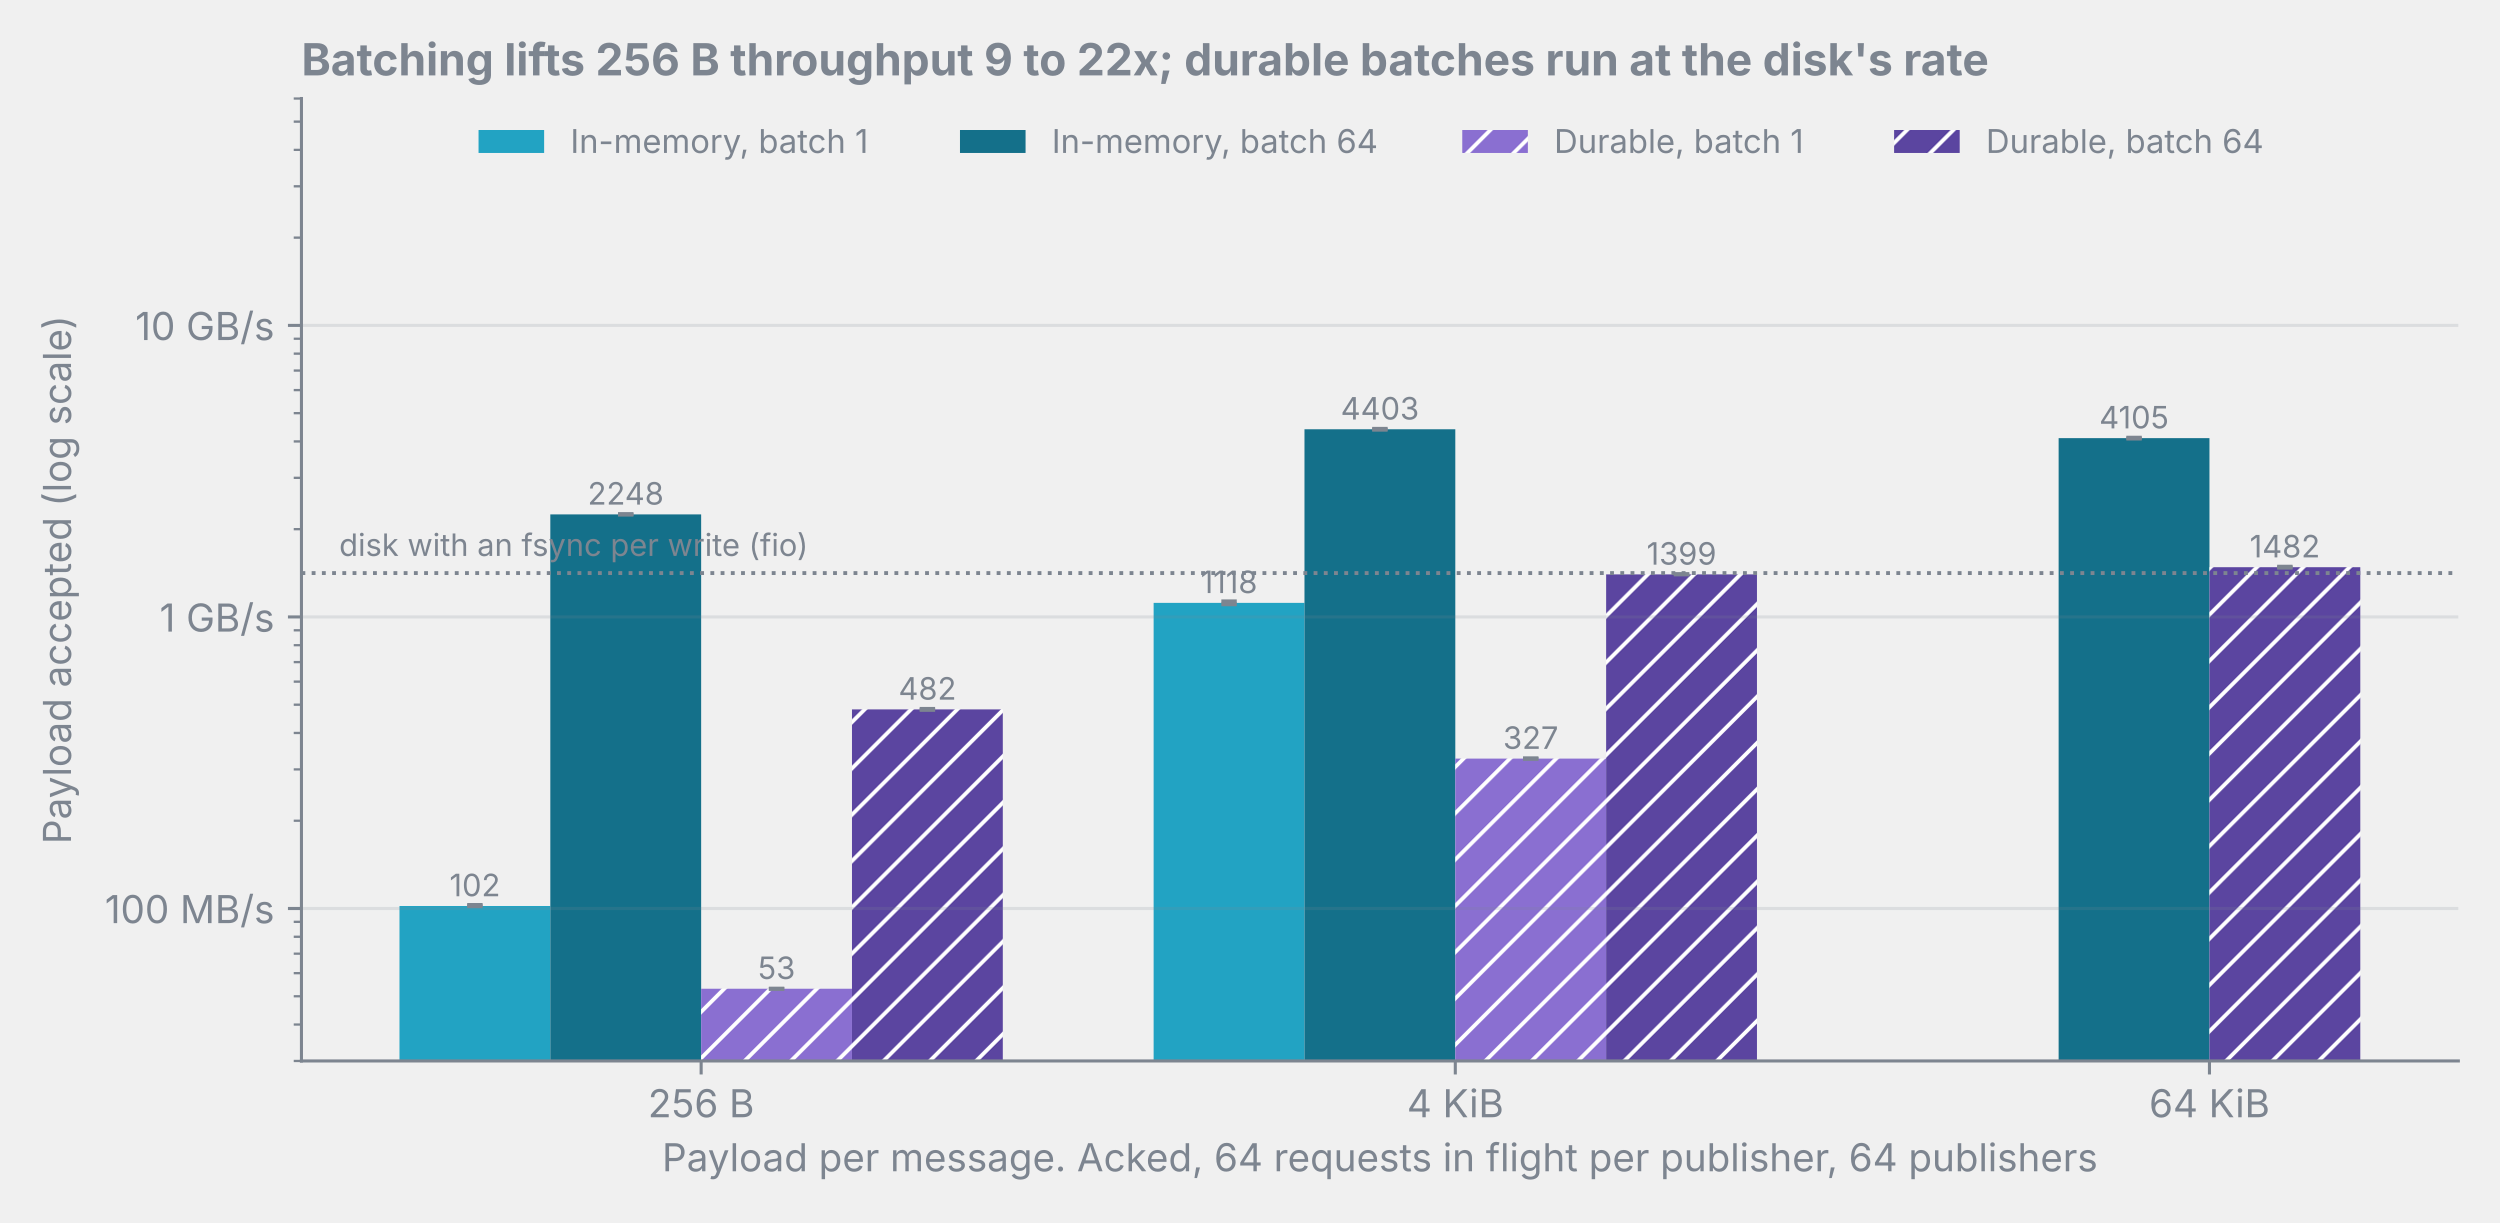
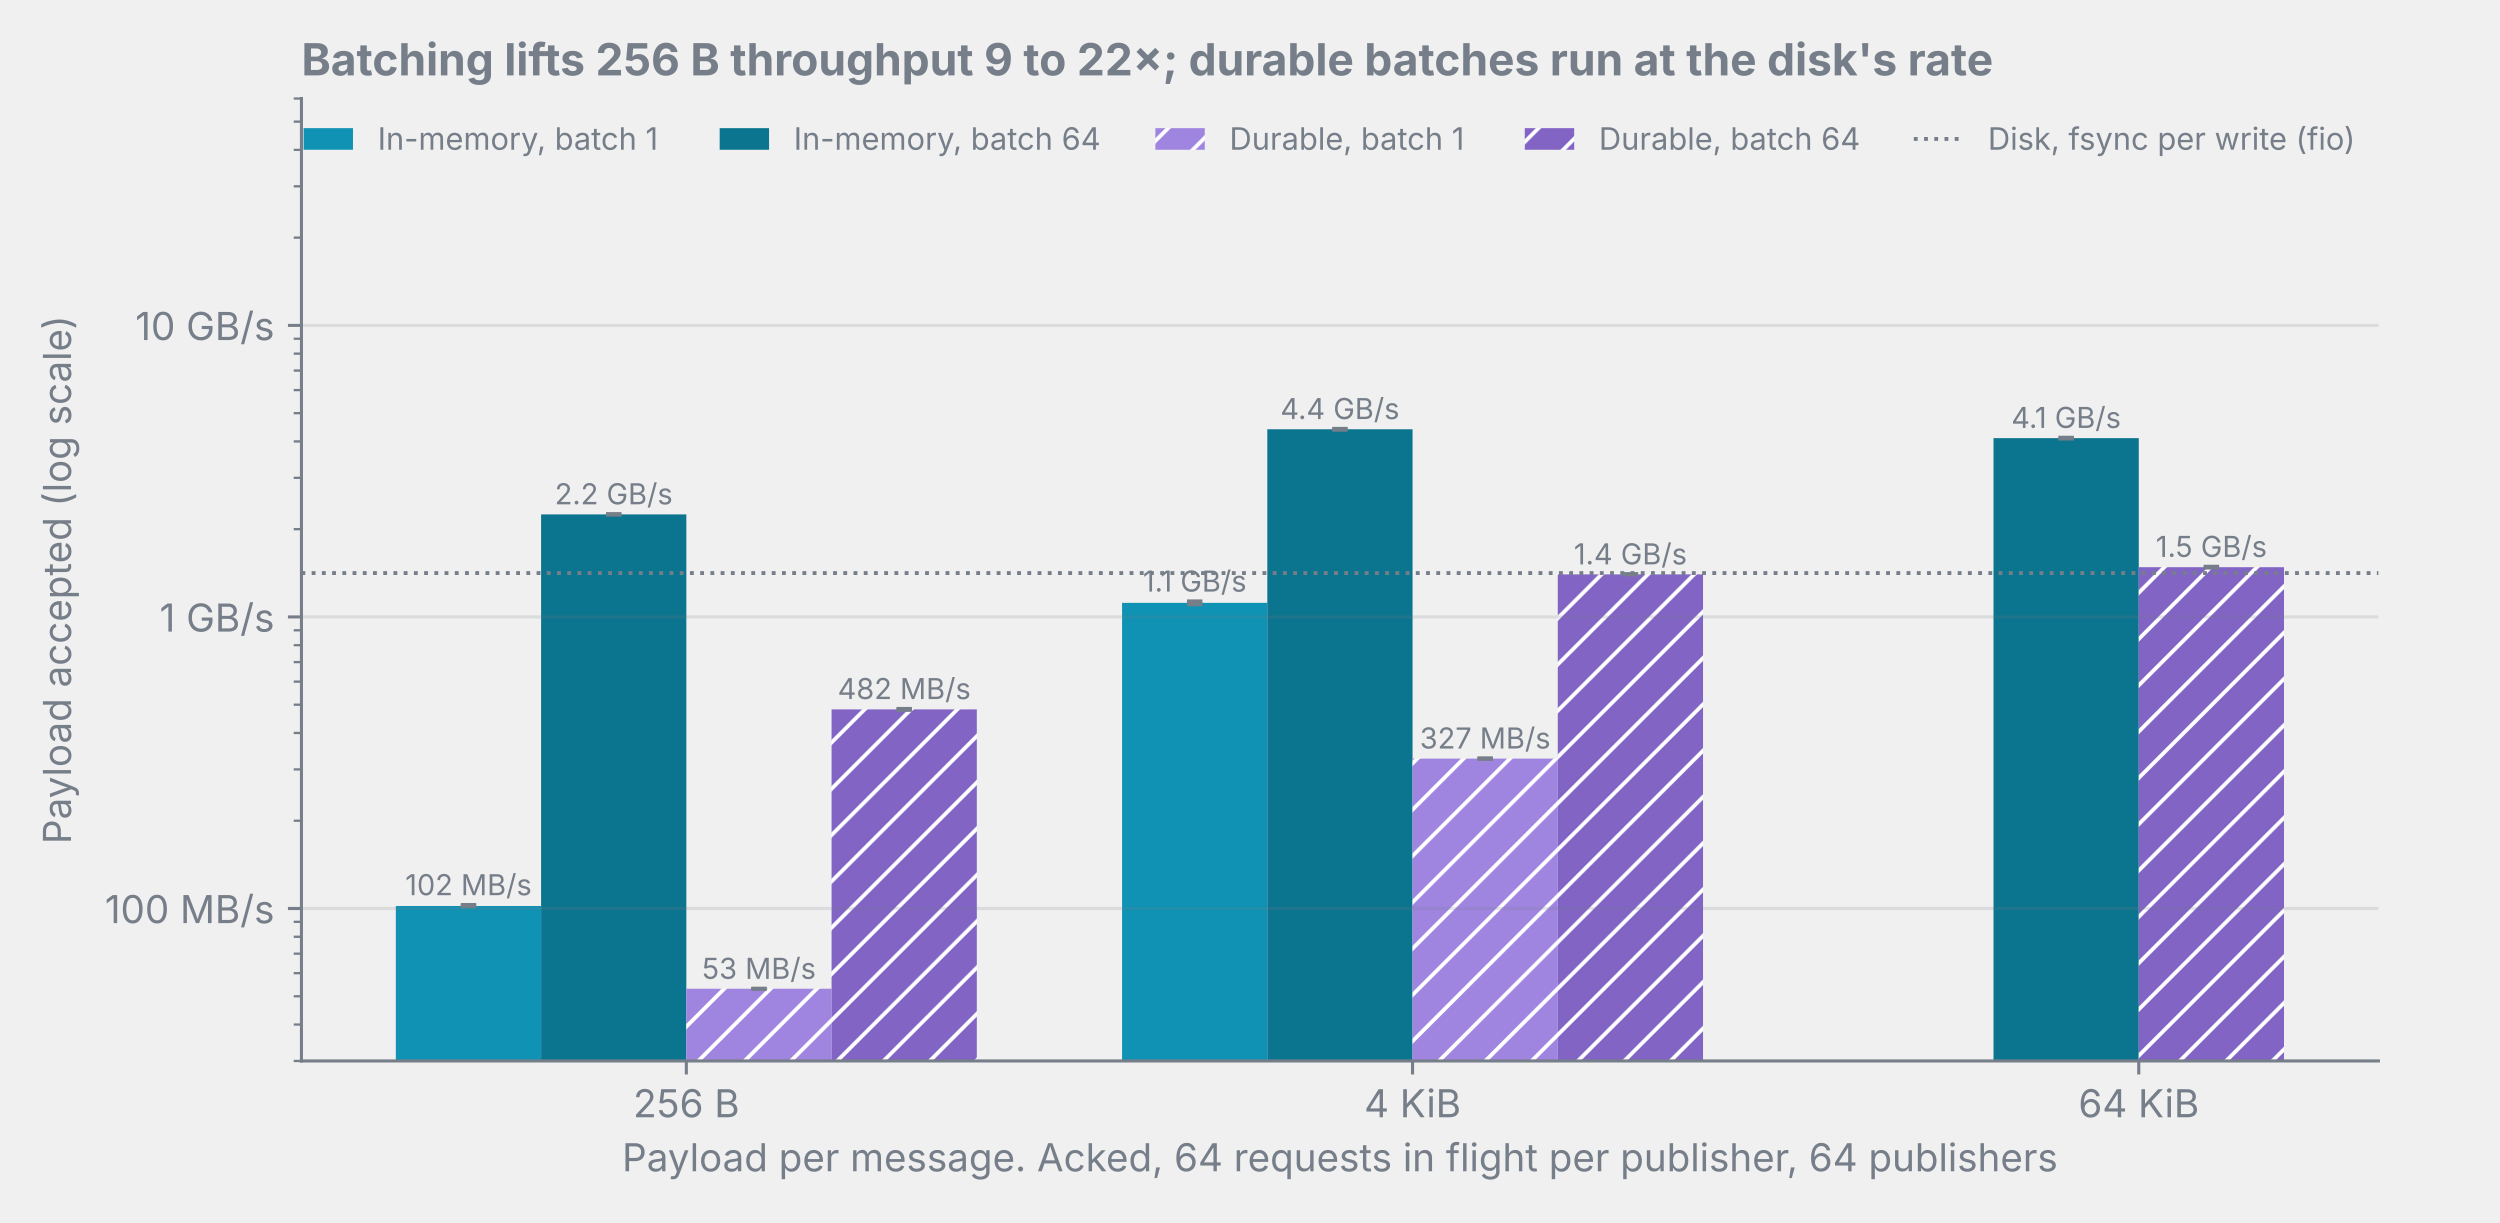
<svg xmlns="http://www.w3.org/2000/svg" xmlns:xlink="http://www.w3.org/1999/xlink" width="648pt" height="316.8pt" viewBox="0 0 648 316.8" version="1.1">
  <defs>
    <style type="text/css">*{stroke-linejoin: round; stroke-linecap: butt}</style>
  </defs>
  <g id="figure_1">
    <g id="patch_1">
      <path d="M 0 316.8  L 648 316.8  L 648 0  L 0 0  L 0 316.8  z " style="fill: none" />
    </g>
    <g id="axes_1">
      <g id="patch_2">
-         <path d="M 78.134 274.998  L 637.2 274.998  L 637.2 25.538  L 78.134 25.538  L 78.134 274.998  z " style="fill: none" />
+         <path d="M 78.134 274.998  L 616.484 274.998  L 616.484 25.538  L 78.134 25.538  L 78.134 274.998  z " style="fill: none" />
      </g>
      <g id="patch_3">
-         <path d="M 103.546 75957.049  L 142.641 75957.049  L 142.641 234.831  L 103.546 234.831  z " clip-path="url(#p5fd40802a3)" style="fill: #22a3c3" />
+         <path d="M 102.604 75957.049  L 140.251 75957.049  L 140.251 234.831  L 102.604 234.831  z " clip-path="url(#p5ac9ea6fcb)" style="fill: #0f92b3" />
      </g>
      <g id="patch_4">
-         <path d="M 299.023 75957.049  L 338.119 75957.049  L 338.119 156.258  L 299.023 156.258  z " clip-path="url(#p5fd40802a3)" style="fill: #22a3c3" />
+         <path d="M 290.839 75957.049  L 328.486 75957.049  L 328.486 156.258  L 290.839 156.258  z " clip-path="url(#p5ac9ea6fcb)" style="fill: #0f92b3" />
      </g>
      <g id="patch_5">
-         <path d="M 142.641 75957.049  L 181.737 75957.049  L 181.737 133.324  L 142.641 133.324  z " clip-path="url(#p5fd40802a3)" style="fill: #14708a" />
+         <path d="M 140.251 75957.049  L 177.898 75957.049  L 177.898 133.324  L 140.251 133.324  z " clip-path="url(#p5ac9ea6fcb)" style="fill: #0b748e" />
      </g>
      <g id="patch_6">
-         <path d="M 338.119 75957.049  L 377.215 75957.049  L 377.215 111.268  L 338.119 111.268  z " clip-path="url(#p5fd40802a3)" style="fill: #14708a" />
+         <path d="M 328.486 75957.049  L 366.132 75957.049  L 366.132 111.268  L 328.486 111.268  z " clip-path="url(#p5ac9ea6fcb)" style="fill: #0b748e" />
      </g>
      <g id="patch_7">
-         <path d="M 533.597 75957.049  L 572.692 75957.049  L 572.692 113.564  L 533.597 113.564  z " clip-path="url(#p5fd40802a3)" style="fill: #14708a" />
+         <path d="M 516.72 75957.049  L 554.367 75957.049  L 554.367 113.564  L 516.72 113.564  z " clip-path="url(#p5ac9ea6fcb)" style="fill: #0b748e" />
      </g>
      <g id="patch_8">
-         <path d="M 181.737 75957.049  L 220.832 75957.049  L 220.832 256.287  L 181.737 256.287  z " clip-path="url(#p5fd40802a3)" style="fill: url(#he63bfcf265)" />
+         <path d="M 177.898 75957.049  L 215.545 75957.049  L 215.545 256.287  L 177.898 256.287  z " clip-path="url(#p5ac9ea6fcb)" style="fill: url(#hea6b23a29c)" />
      </g>
      <g id="patch_9">
-         <path d="M 377.215 75957.049  L 416.31 75957.049  L 416.31 196.63  L 377.215 196.63  z " clip-path="url(#p5fd40802a3)" style="fill: url(#he63bfcf265)" />
+         <path d="M 366.132 75957.049  L 403.779 75957.049  L 403.779 196.63  L 366.132 196.63  z " clip-path="url(#p5ac9ea6fcb)" style="fill: url(#hea6b23a29c)" />
      </g>
      <g id="patch_10">
-         <path d="M 220.832 75957.049  L 259.928 75957.049  L 259.928 183.873  L 220.832 183.873  z " clip-path="url(#p5fd40802a3)" style="fill: url(#hf5fa2d156b)" />
+         <path d="M 215.545 75957.049  L 253.192 75957.049  L 253.192 183.873  L 215.545 183.873  z " clip-path="url(#p5ac9ea6fcb)" style="fill: url(#hb1a8285c90)" />
      </g>
      <g id="patch_11">
-         <path d="M 416.31 75957.049  L 455.406 75957.049  L 455.406 148.884  L 416.31 148.884  z " clip-path="url(#p5fd40802a3)" style="fill: url(#hf5fa2d156b)" />
+         <path d="M 403.779 75957.049  L 441.426 75957.049  L 441.426 148.884  L 403.779 148.884  z " clip-path="url(#p5ac9ea6fcb)" style="fill: url(#hb1a8285c90)" />
      </g>
      <g id="patch_12">
-         <path d="M 572.692 75957.049  L 611.788 75957.049  L 611.788 147.011  L 572.692 147.011  z " clip-path="url(#p5fd40802a3)" style="fill: url(#hf5fa2d156b)" />
+         <path d="M 554.367 75957.049  L 592.014 75957.049  L 592.014 147.011  L 554.367 147.011  z " clip-path="url(#p5ac9ea6fcb)" style="fill: url(#hb1a8285c90)" />
      </g>
      <g id="matplotlib.axis_1">
        <g id="xtick_1">
          <g id="line2d_1">
            <defs>
-               <path id="m225b4cc38b" d="M 0 0  L 0 3.5  " style="stroke: #7d8590; stroke-width: 0.8" />
+               <path id="ma528a0044e" d="M 0 0  L 0 3.5  " style="stroke: #767e89; stroke-width: 0.8" />
            </defs>
            <g>
-               <use xlink:href="#m225b4cc38b" x="181.737" y="274.998" style="fill: #7d8590; stroke: #7d8590; stroke-width: 0.8" />
+               <use xlink:href="#ma528a0044e" x="177.898" y="274.998" style="fill: #767e89; stroke: #767e89; stroke-width: 0.8" />
            </g>
          </g>
          <g id="text_1">
-             <text style="font-size: 10px; font-family: 'Inter', 'DejaVu Sans', sans-serif; text-anchor: middle; fill: #7d8590" x="181.737" y="289.596" transform="rotate(-0 181.7368 289.5961)">256 B</text>
+             <text style="font-size: 10px; font-family: 'Inter', 'DejaVu Sans', sans-serif; text-anchor: middle; fill: #767e89" x="177.898" y="289.596" transform="rotate(-0 177.8979 289.5961)">256 B</text>
          </g>
        </g>
        <g id="xtick_2">
          <g id="line2d_2">
            <g>
-               <use xlink:href="#m225b4cc38b" x="377.215" y="274.998" style="fill: #7d8590; stroke: #7d8590; stroke-width: 0.8" />
+               <use xlink:href="#ma528a0044e" x="366.132" y="274.998" style="fill: #767e89; stroke: #767e89; stroke-width: 0.8" />
            </g>
          </g>
          <g id="text_2">
-             <text style="font-size: 10px; font-family: 'Inter', 'DejaVu Sans', sans-serif; text-anchor: middle; fill: #7d8590" x="377.215" y="289.597" transform="rotate(-0 377.2146 289.5969)">4 KiB</text>
+             <text style="font-size: 10px; font-family: 'Inter', 'DejaVu Sans', sans-serif; text-anchor: middle; fill: #767e89" x="366.132" y="289.597" transform="rotate(-0 366.1324 289.5969)">4 KiB</text>
          </g>
        </g>
        <g id="xtick_3">
          <g id="line2d_3">
            <g>
-               <use xlink:href="#m225b4cc38b" x="572.692" y="274.998" style="fill: #7d8590; stroke: #7d8590; stroke-width: 0.8" />
+               <use xlink:href="#ma528a0044e" x="554.367" y="274.998" style="fill: #767e89; stroke: #767e89; stroke-width: 0.8" />
            </g>
          </g>
          <g id="text_3">
-             <text style="font-size: 10px; font-family: 'Inter', 'DejaVu Sans', sans-serif; text-anchor: middle; fill: #7d8590" x="572.692" y="289.597" transform="rotate(-0 572.6923 289.5969)">64 KiB</text>
+             <text style="font-size: 10px; font-family: 'Inter', 'DejaVu Sans', sans-serif; text-anchor: middle; fill: #767e89" x="554.367" y="289.597" transform="rotate(-0 554.367 289.5969)">64 KiB</text>
          </g>
        </g>
        <g id="text_4">
-           <text style="font-size: 10px; font-family: 'Inter', 'DejaVu Sans', sans-serif; text-anchor: middle; fill: #7d8590" x="357.667" y="303.598" transform="rotate(-0 357.6668 303.5977)">Payload per message. Acked, 64 requests in flight per publisher, 64 publishers</text>
+           <text style="font-size: 10px; font-family: 'Inter', 'DejaVu Sans', sans-serif; text-anchor: middle; fill: #767e89" x="347.309" y="303.598" transform="rotate(-0 347.309 303.5977)">Payload per message. Acked, 64 requests in flight per publisher, 64 publishers</text>
        </g>
      </g>
      <g id="matplotlib.axis_2">
        <g id="ytick_1">
          <g id="line2d_4">
-             <path d="M 78.134 235.484  L 637.2 235.484  " clip-path="url(#p5fd40802a3)" style="fill: none; stroke: #7d8590; stroke-opacity: 0.18; stroke-width: 0.8; stroke-linecap: square" />
+             <path d="M 78.134 235.484  L 616.484 235.484  " clip-path="url(#p5ac9ea6fcb)" style="fill: none; stroke: #767e89; stroke-opacity: 0.18; stroke-width: 0.8; stroke-linecap: square" />
          </g>
          <g id="line2d_5">
            <defs>
-               <path id="mabb0685daa" d="M 0 0  L -3.5 0  " style="stroke: #7d8590; stroke-width: 0.8" />
+               <path id="m4da3ffeee6" d="M 0 0  L -3.5 0  " style="stroke: #767e89; stroke-width: 0.8" />
            </defs>
            <g>
-               <use xlink:href="#mabb0685daa" x="78.134" y="235.484" style="fill: #7d8590; stroke: #7d8590; stroke-width: 0.8" />
+               <use xlink:href="#m4da3ffeee6" x="78.134" y="235.484" style="fill: #767e89; stroke: #767e89; stroke-width: 0.8" />
            </g>
          </g>
          <g id="text_5">
-             <text style="font-size: 10px; font-family: 'Inter', 'DejaVu Sans', sans-serif; text-anchor: end; fill: #7d8590" x="71.134" y="239.283" transform="rotate(-0 71.13359 239.2831)">100 MB/s</text>
+             <text style="font-size: 10px; font-family: 'Inter', 'DejaVu Sans', sans-serif; text-anchor: end; fill: #767e89" x="71.134" y="239.283" transform="rotate(-0 71.13359 239.2831)">100 MB/s</text>
          </g>
        </g>
        <g id="ytick_2">
          <g id="line2d_6">
-             <path d="M 78.134 159.914  L 637.2 159.914  " clip-path="url(#p5fd40802a3)" style="fill: none; stroke: #7d8590; stroke-opacity: 0.18; stroke-width: 0.8; stroke-linecap: square" />
+             <path d="M 78.134 159.914  L 616.484 159.914  " clip-path="url(#p5ac9ea6fcb)" style="fill: none; stroke: #767e89; stroke-opacity: 0.18; stroke-width: 0.8; stroke-linecap: square" />
          </g>
          <g id="line2d_7">
            <g>
-               <use xlink:href="#mabb0685daa" x="78.134" y="159.914" style="fill: #7d8590; stroke: #7d8590; stroke-width: 0.8" />
+               <use xlink:href="#m4da3ffeee6" x="78.134" y="159.914" style="fill: #767e89; stroke: #767e89; stroke-width: 0.8" />
            </g>
          </g>
          <g id="text_6">
-             <text style="font-size: 10px; font-family: 'Inter', 'DejaVu Sans', sans-serif; text-anchor: end; fill: #7d8590" x="71.134" y="163.713" transform="rotate(-0 71.13359 163.7127)">1 GB/s</text>
+             <text style="font-size: 10px; font-family: 'Inter', 'DejaVu Sans', sans-serif; text-anchor: end; fill: #767e89" x="71.134" y="163.713" transform="rotate(-0 71.13359 163.7127)">1 GB/s</text>
          </g>
        </g>
        <g id="ytick_3">
          <g id="line2d_8">
-             <path d="M 78.134 84.343  L 637.2 84.343  " clip-path="url(#p5fd40802a3)" style="fill: none; stroke: #7d8590; stroke-opacity: 0.18; stroke-width: 0.8; stroke-linecap: square" />
+             <path d="M 78.134 84.343  L 616.484 84.343  " clip-path="url(#p5ac9ea6fcb)" style="fill: none; stroke: #767e89; stroke-opacity: 0.18; stroke-width: 0.8; stroke-linecap: square" />
          </g>
          <g id="line2d_9">
            <g>
-               <use xlink:href="#mabb0685daa" x="78.134" y="84.343" style="fill: #7d8590; stroke: #7d8590; stroke-width: 0.8" />
+               <use xlink:href="#m4da3ffeee6" x="78.134" y="84.343" style="fill: #767e89; stroke: #767e89; stroke-width: 0.8" />
            </g>
          </g>
          <g id="text_7">
-             <text style="font-size: 10px; font-family: 'Inter', 'DejaVu Sans', sans-serif; text-anchor: end; fill: #7d8590" x="71.134" y="88.142" transform="rotate(-0 71.13359 88.14225)">10 GB/s</text>
+             <text style="font-size: 10px; font-family: 'Inter', 'DejaVu Sans', sans-serif; text-anchor: end; fill: #767e89" x="71.134" y="88.142" transform="rotate(-0 71.13359 88.14225)">10 GB/s</text>
          </g>
        </g>
        <g id="ytick_4">
          <g id="line2d_10">
            <defs>
-               <path id="m2db829f1ed" d="M 0 0  L -2 0  " style="stroke: #7d8590; stroke-width: 0.6" />
+               <path id="m3e93e5e348" d="M 0 0  L -2 0  " style="stroke: #767e89; stroke-width: 0.6" />
            </defs>
            <g>
-               <use xlink:href="#m2db829f1ed" x="78.134" y="274.998" style="fill: #7d8590; stroke: #7d8590; stroke-width: 0.6" />
+               <use xlink:href="#m3e93e5e348" x="78.134" y="274.998" style="fill: #767e89; stroke: #767e89; stroke-width: 0.6" />
            </g>
          </g>
        </g>
        <g id="ytick_5">
          <g id="line2d_11">
            <g>
-               <use xlink:href="#m2db829f1ed" x="78.134" y="265.557" style="fill: #7d8590; stroke: #7d8590; stroke-width: 0.6" />
+               <use xlink:href="#m3e93e5e348" x="78.134" y="265.557" style="fill: #767e89; stroke: #767e89; stroke-width: 0.6" />
            </g>
          </g>
        </g>
        <g id="ytick_6">
          <g id="line2d_12">
            <g>
-               <use xlink:href="#m2db829f1ed" x="78.134" y="258.233" style="fill: #7d8590; stroke: #7d8590; stroke-width: 0.6" />
+               <use xlink:href="#m3e93e5e348" x="78.134" y="258.233" style="fill: #767e89; stroke: #767e89; stroke-width: 0.6" />
            </g>
          </g>
        </g>
        <g id="ytick_7">
          <g id="line2d_13">
            <g>
-               <use xlink:href="#m2db829f1ed" x="78.134" y="252.249" style="fill: #7d8590; stroke: #7d8590; stroke-width: 0.6" />
+               <use xlink:href="#m3e93e5e348" x="78.134" y="252.249" style="fill: #767e89; stroke: #767e89; stroke-width: 0.6" />
            </g>
          </g>
        </g>
        <g id="ytick_8">
          <g id="line2d_14">
            <g>
-               <use xlink:href="#m2db829f1ed" x="78.134" y="247.19" style="fill: #7d8590; stroke: #7d8590; stroke-width: 0.6" />
+               <use xlink:href="#m3e93e5e348" x="78.134" y="247.19" style="fill: #767e89; stroke: #767e89; stroke-width: 0.6" />
            </g>
          </g>
        </g>
        <g id="ytick_9">
          <g id="line2d_15">
            <g>
-               <use xlink:href="#m2db829f1ed" x="78.134" y="242.808" style="fill: #7d8590; stroke: #7d8590; stroke-width: 0.6" />
+               <use xlink:href="#m3e93e5e348" x="78.134" y="242.808" style="fill: #767e89; stroke: #767e89; stroke-width: 0.6" />
            </g>
          </g>
        </g>
        <g id="ytick_10">
          <g id="line2d_16">
            <g>
-               <use xlink:href="#m2db829f1ed" x="78.134" y="238.942" style="fill: #7d8590; stroke: #7d8590; stroke-width: 0.6" />
+               <use xlink:href="#m3e93e5e348" x="78.134" y="238.942" style="fill: #767e89; stroke: #767e89; stroke-width: 0.6" />
            </g>
          </g>
        </g>
        <g id="ytick_11">
          <g id="line2d_17">
            <g>
-               <use xlink:href="#m2db829f1ed" x="78.134" y="212.735" style="fill: #7d8590; stroke: #7d8590; stroke-width: 0.6" />
+               <use xlink:href="#m3e93e5e348" x="78.134" y="212.735" style="fill: #767e89; stroke: #767e89; stroke-width: 0.6" />
            </g>
          </g>
        </g>
        <g id="ytick_12">
          <g id="line2d_18">
            <g>
-               <use xlink:href="#m2db829f1ed" x="78.134" y="199.428" style="fill: #7d8590; stroke: #7d8590; stroke-width: 0.6" />
+               <use xlink:href="#m3e93e5e348" x="78.134" y="199.428" style="fill: #767e89; stroke: #767e89; stroke-width: 0.6" />
            </g>
          </g>
        </g>
        <g id="ytick_13">
          <g id="line2d_19">
            <g>
-               <use xlink:href="#m2db829f1ed" x="78.134" y="189.986" style="fill: #7d8590; stroke: #7d8590; stroke-width: 0.6" />
+               <use xlink:href="#m3e93e5e348" x="78.134" y="189.986" style="fill: #767e89; stroke: #767e89; stroke-width: 0.6" />
            </g>
          </g>
        </g>
        <g id="ytick_14">
          <g id="line2d_20">
            <g>
-               <use xlink:href="#m2db829f1ed" x="78.134" y="182.663" style="fill: #7d8590; stroke: #7d8590; stroke-width: 0.6" />
+               <use xlink:href="#m3e93e5e348" x="78.134" y="182.663" style="fill: #767e89; stroke: #767e89; stroke-width: 0.6" />
            </g>
          </g>
        </g>
        <g id="ytick_15">
          <g id="line2d_21">
            <g>
-               <use xlink:href="#m2db829f1ed" x="78.134" y="176.679" style="fill: #7d8590; stroke: #7d8590; stroke-width: 0.6" />
+               <use xlink:href="#m3e93e5e348" x="78.134" y="176.679" style="fill: #767e89; stroke: #767e89; stroke-width: 0.6" />
            </g>
          </g>
        </g>
        <g id="ytick_16">
          <g id="line2d_22">
            <g>
-               <use xlink:href="#m2db829f1ed" x="78.134" y="171.62" style="fill: #7d8590; stroke: #7d8590; stroke-width: 0.6" />
+               <use xlink:href="#m3e93e5e348" x="78.134" y="171.62" style="fill: #767e89; stroke: #767e89; stroke-width: 0.6" />
            </g>
          </g>
        </g>
        <g id="ytick_17">
          <g id="line2d_23">
            <g>
-               <use xlink:href="#m2db829f1ed" x="78.134" y="167.237" style="fill: #7d8590; stroke: #7d8590; stroke-width: 0.6" />
+               <use xlink:href="#m3e93e5e348" x="78.134" y="167.237" style="fill: #767e89; stroke: #767e89; stroke-width: 0.6" />
            </g>
          </g>
        </g>
        <g id="ytick_18">
          <g id="line2d_24">
            <g>
-               <use xlink:href="#m2db829f1ed" x="78.134" y="163.372" style="fill: #7d8590; stroke: #7d8590; stroke-width: 0.6" />
+               <use xlink:href="#m3e93e5e348" x="78.134" y="163.372" style="fill: #767e89; stroke: #767e89; stroke-width: 0.6" />
            </g>
          </g>
        </g>
        <g id="ytick_19">
          <g id="line2d_25">
            <g>
-               <use xlink:href="#m2db829f1ed" x="78.134" y="137.165" style="fill: #7d8590; stroke: #7d8590; stroke-width: 0.6" />
+               <use xlink:href="#m3e93e5e348" x="78.134" y="137.165" style="fill: #767e89; stroke: #767e89; stroke-width: 0.6" />
            </g>
          </g>
        </g>
        <g id="ytick_20">
          <g id="line2d_26">
            <g>
-               <use xlink:href="#m2db829f1ed" x="78.134" y="123.858" style="fill: #7d8590; stroke: #7d8590; stroke-width: 0.6" />
+               <use xlink:href="#m3e93e5e348" x="78.134" y="123.858" style="fill: #767e89; stroke: #767e89; stroke-width: 0.6" />
            </g>
          </g>
        </g>
        <g id="ytick_21">
          <g id="line2d_27">
            <g>
-               <use xlink:href="#m2db829f1ed" x="78.134" y="114.416" style="fill: #7d8590; stroke: #7d8590; stroke-width: 0.6" />
+               <use xlink:href="#m3e93e5e348" x="78.134" y="114.416" style="fill: #767e89; stroke: #767e89; stroke-width: 0.6" />
            </g>
          </g>
        </g>
        <g id="ytick_22">
          <g id="line2d_28">
            <g>
-               <use xlink:href="#m2db829f1ed" x="78.134" y="107.092" style="fill: #7d8590; stroke: #7d8590; stroke-width: 0.6" />
+               <use xlink:href="#m3e93e5e348" x="78.134" y="107.092" style="fill: #767e89; stroke: #767e89; stroke-width: 0.6" />
            </g>
          </g>
        </g>
        <g id="ytick_23">
          <g id="line2d_29">
            <g>
-               <use xlink:href="#m2db829f1ed" x="78.134" y="101.109" style="fill: #7d8590; stroke: #7d8590; stroke-width: 0.6" />
+               <use xlink:href="#m3e93e5e348" x="78.134" y="101.109" style="fill: #767e89; stroke: #767e89; stroke-width: 0.6" />
            </g>
          </g>
        </g>
        <g id="ytick_24">
          <g id="line2d_30">
            <g>
-               <use xlink:href="#m2db829f1ed" x="78.134" y="96.049" style="fill: #7d8590; stroke: #7d8590; stroke-width: 0.6" />
+               <use xlink:href="#m3e93e5e348" x="78.134" y="96.049" style="fill: #767e89; stroke: #767e89; stroke-width: 0.6" />
            </g>
          </g>
        </g>
        <g id="ytick_25">
          <g id="line2d_31">
            <g>
-               <use xlink:href="#m2db829f1ed" x="78.134" y="91.667" style="fill: #7d8590; stroke: #7d8590; stroke-width: 0.6" />
+               <use xlink:href="#m3e93e5e348" x="78.134" y="91.667" style="fill: #767e89; stroke: #767e89; stroke-width: 0.6" />
            </g>
          </g>
        </g>
        <g id="ytick_26">
          <g id="line2d_32">
            <g>
-               <use xlink:href="#m2db829f1ed" x="78.134" y="87.801" style="fill: #7d8590; stroke: #7d8590; stroke-width: 0.6" />
+               <use xlink:href="#m3e93e5e348" x="78.134" y="87.801" style="fill: #767e89; stroke: #767e89; stroke-width: 0.6" />
            </g>
          </g>
        </g>
        <g id="ytick_27">
          <g id="line2d_33">
            <g>
-               <use xlink:href="#m2db829f1ed" x="78.134" y="61.594" style="fill: #7d8590; stroke: #7d8590; stroke-width: 0.6" />
+               <use xlink:href="#m3e93e5e348" x="78.134" y="61.594" style="fill: #767e89; stroke: #767e89; stroke-width: 0.6" />
            </g>
          </g>
        </g>
        <g id="ytick_28">
          <g id="line2d_34">
            <g>
-               <use xlink:href="#m2db829f1ed" x="78.134" y="48.287" style="fill: #7d8590; stroke: #7d8590; stroke-width: 0.6" />
+               <use xlink:href="#m3e93e5e348" x="78.134" y="48.287" style="fill: #767e89; stroke: #767e89; stroke-width: 0.6" />
            </g>
          </g>
        </g>
        <g id="ytick_29">
          <g id="line2d_35">
            <g>
-               <use xlink:href="#m2db829f1ed" x="78.134" y="38.845" style="fill: #7d8590; stroke: #7d8590; stroke-width: 0.6" />
+               <use xlink:href="#m3e93e5e348" x="78.134" y="38.845" style="fill: #767e89; stroke: #767e89; stroke-width: 0.6" />
            </g>
          </g>
        </g>
        <g id="ytick_30">
          <g id="line2d_36">
            <g>
-               <use xlink:href="#m2db829f1ed" x="78.134" y="31.522" style="fill: #7d8590; stroke: #7d8590; stroke-width: 0.6" />
+               <use xlink:href="#m3e93e5e348" x="78.134" y="31.522" style="fill: #767e89; stroke: #767e89; stroke-width: 0.6" />
            </g>
          </g>
        </g>
        <g id="ytick_31">
          <g id="line2d_37">
            <g>
-               <use xlink:href="#m2db829f1ed" x="78.134" y="25.538" style="fill: #7d8590; stroke: #7d8590; stroke-width: 0.6" />
+               <use xlink:href="#m3e93e5e348" x="78.134" y="25.538" style="fill: #767e89; stroke: #767e89; stroke-width: 0.6" />
            </g>
          </g>
        </g>
        <g id="text_8">
-           <text style="font-size: 10px; font-family: 'Inter', 'DejaVu Sans', sans-serif; text-anchor: middle; fill: #7d8590" x="18.398" y="150.268" transform="rotate(-90 18.39844 150.2683)">Payload accepted (log scale)</text>
+           <text style="font-size: 10px; font-family: 'Inter', 'DejaVu Sans', sans-serif; text-anchor: middle; fill: #767e89" x="18.398" y="150.268" transform="rotate(-90 18.39844 150.2683)">Payload accepted (log scale)</text>
        </g>
      </g>
      <g id="LineCollection_1">
-         <path d="M 123.093 234.897  L 123.093 234.566  " clip-path="url(#p5fd40802a3)" style="fill: none; stroke: #7d8590" />
-         <path d="M 318.571 156.652  L 318.571 155.868  " clip-path="url(#p5fd40802a3)" style="fill: none; stroke: #7d8590" />
+         <path d="M 121.428 234.897  L 121.428 234.566  " clip-path="url(#p5ac9ea6fcb)" style="fill: none; stroke: #767e89" />
+         <path d="M 309.662 156.652  L 309.662 155.868  " clip-path="url(#p5ac9ea6fcb)" style="fill: none; stroke: #767e89" />
      </g>
      <g id="line2d_38">
        <defs>
-           <path id="me341171658" d="M 2 0  L -2 -0  " style="stroke: #7d8590" />
+           <path id="ma28b2ef7eb" d="M 2 0  L -2 -0  " style="stroke: #767e89" />
        </defs>
-         <g clip-path="url(#p5fd40802a3)">
-           <use xlink:href="#me341171658" x="123.093" y="234.897" style="fill: #1f77b4; stroke: #7d8590" />
-           <use xlink:href="#me341171658" x="318.571" y="156.652" style="fill: #1f77b4; stroke: #7d8590" />
+         <g clip-path="url(#p5ac9ea6fcb)">
+           <use xlink:href="#ma28b2ef7eb" x="121.428" y="234.897" style="fill: #1f77b4; stroke: #767e89" />
+           <use xlink:href="#ma28b2ef7eb" x="309.662" y="156.652" style="fill: #1f77b4; stroke: #767e89" />
        </g>
      </g>
      <g id="line2d_39">
-         <g clip-path="url(#p5fd40802a3)">
-           <use xlink:href="#me341171658" x="123.093" y="234.566" style="fill: #1f77b4; stroke: #7d8590" />
-           <use xlink:href="#me341171658" x="318.571" y="155.868" style="fill: #1f77b4; stroke: #7d8590" />
+         <g clip-path="url(#p5ac9ea6fcb)">
+           <use xlink:href="#ma28b2ef7eb" x="121.428" y="234.566" style="fill: #1f77b4; stroke: #767e89" />
+           <use xlink:href="#ma28b2ef7eb" x="309.662" y="155.868" style="fill: #1f77b4; stroke: #767e89" />
        </g>
      </g>
      <g id="LineCollection_2">
-         <path d="M 162.189 133.403  L 162.189 133.244  " clip-path="url(#p5fd40802a3)" style="fill: none; stroke: #7d8590" />
-         <path d="M 357.667 111.386  L 357.667 111.151  " clip-path="url(#p5fd40802a3)" style="fill: none; stroke: #7d8590" />
-         <path d="M 553.145 113.677  L 553.145 113.451  " clip-path="url(#p5fd40802a3)" style="fill: none; stroke: #7d8590" />
+         <path d="M 159.074 133.403  L 159.074 133.244  " clip-path="url(#p5ac9ea6fcb)" style="fill: none; stroke: #767e89" />
+         <path d="M 347.309 111.386  L 347.309 111.151  " clip-path="url(#p5ac9ea6fcb)" style="fill: none; stroke: #767e89" />
+         <path d="M 535.544 113.677  L 535.544 113.451  " clip-path="url(#p5ac9ea6fcb)" style="fill: none; stroke: #767e89" />
      </g>
      <g id="line2d_40">
-         <g clip-path="url(#p5fd40802a3)">
-           <use xlink:href="#me341171658" x="162.189" y="133.403" style="fill: #1f77b4; stroke: #7d8590" />
-           <use xlink:href="#me341171658" x="357.667" y="111.386" style="fill: #1f77b4; stroke: #7d8590" />
-           <use xlink:href="#me341171658" x="553.145" y="113.677" style="fill: #1f77b4; stroke: #7d8590" />
+         <g clip-path="url(#p5ac9ea6fcb)">
+           <use xlink:href="#ma28b2ef7eb" x="159.074" y="133.403" style="fill: #1f77b4; stroke: #767e89" />
+           <use xlink:href="#ma28b2ef7eb" x="347.309" y="111.386" style="fill: #1f77b4; stroke: #767e89" />
+           <use xlink:href="#ma28b2ef7eb" x="535.544" y="113.677" style="fill: #1f77b4; stroke: #767e89" />
        </g>
      </g>
      <g id="line2d_41">
-         <g clip-path="url(#p5fd40802a3)">
-           <use xlink:href="#me341171658" x="162.189" y="133.244" style="fill: #1f77b4; stroke: #7d8590" />
-           <use xlink:href="#me341171658" x="357.667" y="111.151" style="fill: #1f77b4; stroke: #7d8590" />
-           <use xlink:href="#me341171658" x="553.145" y="113.451" style="fill: #1f77b4; stroke: #7d8590" />
+         <g clip-path="url(#p5ac9ea6fcb)">
+           <use xlink:href="#ma28b2ef7eb" x="159.074" y="133.244" style="fill: #1f77b4; stroke: #767e89" />
+           <use xlink:href="#ma28b2ef7eb" x="347.309" y="111.151" style="fill: #1f77b4; stroke: #767e89" />
+           <use xlink:href="#ma28b2ef7eb" x="535.544" y="113.451" style="fill: #1f77b4; stroke: #767e89" />
        </g>
      </g>
      <g id="LineCollection_3">
-         <path d="M 201.285 256.328  L 201.285 256.246  " clip-path="url(#p5fd40802a3)" style="fill: none; stroke: #7d8590" />
-         <path d="M 396.762 196.722  L 396.762 196.537  " clip-path="url(#p5fd40802a3)" style="fill: none; stroke: #7d8590" />
+         <path d="M 196.721 256.328  L 196.721 256.246  " clip-path="url(#p5ac9ea6fcb)" style="fill: none; stroke: #767e89" />
+         <path d="M 384.956 196.722  L 384.956 196.537  " clip-path="url(#p5ac9ea6fcb)" style="fill: none; stroke: #767e89" />
      </g>
      <g id="line2d_42">
-         <g clip-path="url(#p5fd40802a3)">
-           <use xlink:href="#me341171658" x="201.285" y="256.328" style="fill: #1f77b4; stroke: #7d8590" />
-           <use xlink:href="#me341171658" x="396.762" y="196.722" style="fill: #1f77b4; stroke: #7d8590" />
+         <g clip-path="url(#p5ac9ea6fcb)">
+           <use xlink:href="#ma28b2ef7eb" x="196.721" y="256.328" style="fill: #1f77b4; stroke: #767e89" />
+           <use xlink:href="#ma28b2ef7eb" x="384.956" y="196.722" style="fill: #1f77b4; stroke: #767e89" />
        </g>
      </g>
      <g id="line2d_43">
-         <g clip-path="url(#p5fd40802a3)">
-           <use xlink:href="#me341171658" x="201.285" y="256.246" style="fill: #1f77b4; stroke: #7d8590" />
-           <use xlink:href="#me341171658" x="396.762" y="196.537" style="fill: #1f77b4; stroke: #7d8590" />
+         <g clip-path="url(#p5ac9ea6fcb)">
+           <use xlink:href="#ma28b2ef7eb" x="196.721" y="256.246" style="fill: #1f77b4; stroke: #767e89" />
+           <use xlink:href="#ma28b2ef7eb" x="384.956" y="196.537" style="fill: #1f77b4; stroke: #767e89" />
        </g>
      </g>
      <g id="LineCollection_4">
-         <path d="M 240.38 184.018  L 240.38 183.729  " clip-path="url(#p5fd40802a3)" style="fill: none; stroke: #7d8590" />
-         <path d="M 435.858 148.884  L 435.858 148.817  " clip-path="url(#p5fd40802a3)" style="fill: none; stroke: #7d8590" />
-         <path d="M 592.24 147.141  L 592.24 146.881  " clip-path="url(#p5fd40802a3)" style="fill: none; stroke: #7d8590" />
+         <path d="M 234.368 184.018  L 234.368 183.729  " clip-path="url(#p5ac9ea6fcb)" style="fill: none; stroke: #767e89" />
+         <path d="M 422.603 148.884  L 422.603 148.817  " clip-path="url(#p5ac9ea6fcb)" style="fill: none; stroke: #767e89" />
+         <path d="M 573.19 147.141  L 573.19 146.881  " clip-path="url(#p5ac9ea6fcb)" style="fill: none; stroke: #767e89" />
      </g>
      <g id="line2d_44">
-         <g clip-path="url(#p5fd40802a3)">
-           <use xlink:href="#me341171658" x="240.38" y="184.018" style="fill: #1f77b4; stroke: #7d8590" />
-           <use xlink:href="#me341171658" x="435.858" y="148.884" style="fill: #1f77b4; stroke: #7d8590" />
-           <use xlink:href="#me341171658" x="592.24" y="147.141" style="fill: #1f77b4; stroke: #7d8590" />
+         <g clip-path="url(#p5ac9ea6fcb)">
+           <use xlink:href="#ma28b2ef7eb" x="234.368" y="184.018" style="fill: #1f77b4; stroke: #767e89" />
+           <use xlink:href="#ma28b2ef7eb" x="422.603" y="148.884" style="fill: #1f77b4; stroke: #767e89" />
+           <use xlink:href="#ma28b2ef7eb" x="573.19" y="147.141" style="fill: #1f77b4; stroke: #767e89" />
        </g>
      </g>
      <g id="line2d_45">
-         <g clip-path="url(#p5fd40802a3)">
-           <use xlink:href="#me341171658" x="240.38" y="183.729" style="fill: #1f77b4; stroke: #7d8590" />
-           <use xlink:href="#me341171658" x="435.858" y="148.817" style="fill: #1f77b4; stroke: #7d8590" />
-           <use xlink:href="#me341171658" x="592.24" y="146.881" style="fill: #1f77b4; stroke: #7d8590" />
+         <g clip-path="url(#p5ac9ea6fcb)">
+           <use xlink:href="#ma28b2ef7eb" x="234.368" y="183.729" style="fill: #1f77b4; stroke: #767e89" />
+           <use xlink:href="#ma28b2ef7eb" x="422.603" y="148.817" style="fill: #1f77b4; stroke: #767e89" />
+           <use xlink:href="#ma28b2ef7eb" x="573.19" y="146.881" style="fill: #1f77b4; stroke: #767e89" />
        </g>
      </g>
      <g id="line2d_46">
-         <path d="M 78.134 148.544  L 637.2 148.544  " clip-path="url(#p5fd40802a3)" style="fill: none; stroke-dasharray: 1,1.65; stroke-dashoffset: 0; stroke: #7d8590" />
+         <path d="M 78.134 148.544  L 616.484 148.544  " clip-path="url(#p5ac9ea6fcb)" style="fill: none; stroke-dasharray: 1,1.65; stroke-dashoffset: 0; stroke: #767e89" />
      </g>
      <g id="patch_13">
-         <path d="M 78.134 274.998  L 78.134 25.538  " style="fill: none; stroke: #7d8590; stroke-width: 0.8; stroke-linejoin: miter; stroke-linecap: square" />
+         <path d="M 78.134 274.998  L 78.134 25.538  " style="fill: none; stroke: #767e89; stroke-width: 0.8; stroke-linejoin: miter; stroke-linecap: square" />
      </g>
      <g id="patch_14">
-         <path d="M 78.134 274.998  L 637.2 274.998  " style="fill: none; stroke: #7d8590; stroke-width: 0.8; stroke-linejoin: miter; stroke-linecap: square" />
+         <path d="M 78.134 274.998  L 616.484 274.998  " style="fill: none; stroke: #767e89; stroke-width: 0.8; stroke-linejoin: miter; stroke-linecap: square" />
      </g>
      <g id="text_9">
-         <text style="font-size: 8px; font-family: 'Inter', 'DejaVu Sans', sans-serif; text-anchor: middle; fill: #7d8590" x="123.093" y="232.305" transform="rotate(-0 123.0935 232.3053)">102</text>
+         <text style="font-size: 7.5px; font-family: 'Inter', 'DejaVu Sans', sans-serif; text-anchor: middle; fill: #767e89" x="121.428" y="232.04" transform="rotate(-0 121.4275 232.0405)">102 MB/s</text>
      </g>
      <g id="text_10">
-         <text style="font-size: 8px; font-family: 'Inter', 'DejaVu Sans', sans-serif; text-anchor: middle; fill: #7d8590" x="318.571" y="153.732" transform="rotate(-0 318.5712 153.732)">1118</text>
+         <text style="font-size: 7.5px; font-family: 'Inter', 'DejaVu Sans', sans-serif; text-anchor: middle; fill: #767e89" x="309.662" y="153.342" transform="rotate(-0 309.6621 153.342)">1.1 GB/s</text>
      </g>
      <g id="text_11">
-         <text style="font-size: 8px; font-family: 'Inter', 'DejaVu Sans', sans-serif; text-anchor: middle; fill: #7d8590" x="162.189" y="130.798" transform="rotate(-0 162.189 130.7978)">2248</text>
+         <text style="font-size: 7.5px; font-family: 'Inter', 'DejaVu Sans', sans-serif; text-anchor: middle; fill: #767e89" x="159.074" y="130.718" transform="rotate(-0 159.0744 130.7183)">2.2 GB/s</text>
      </g>
      <g id="text_12">
-         <text style="font-size: 8px; font-family: 'Inter', 'DejaVu Sans', sans-serif; text-anchor: middle; fill: #7d8590" x="357.667" y="108.742" transform="rotate(-0 357.6668 108.7424)">4403</text>
+         <text style="font-size: 7.5px; font-family: 'Inter', 'DejaVu Sans', sans-serif; text-anchor: middle; fill: #767e89" x="347.309" y="108.626" transform="rotate(-0 347.309 108.6255)">4.4 GB/s</text>
      </g>
      <g id="text_13">
-         <text style="font-size: 8px; font-family: 'Inter', 'DejaVu Sans', sans-serif; text-anchor: middle; fill: #7d8590" x="553.145" y="111.038" transform="rotate(-0 553.1446 111.0381)">4105</text>
+         <text style="font-size: 7.5px; font-family: 'Inter', 'DejaVu Sans', sans-serif; text-anchor: middle; fill: #767e89" x="535.544" y="110.926" transform="rotate(-0 535.5435 110.9256)">4.1 GB/s</text>
      </g>
      <g id="text_14">
-         <text style="font-size: 8px; font-family: 'Inter', 'DejaVu Sans', sans-serif; text-anchor: middle; fill: #7d8590" x="201.285" y="253.761" transform="rotate(-0 201.2846 253.7612)">53</text>
+         <text style="font-size: 7.5px; font-family: 'Inter', 'DejaVu Sans', sans-serif; text-anchor: middle; fill: #767e89" x="196.721" y="253.72" transform="rotate(-0 196.7214 253.7204)">53 MB/s</text>
      </g>
      <g id="text_15">
-         <text style="font-size: 8px; font-family: 'Inter', 'DejaVu Sans', sans-serif; text-anchor: middle; fill: #7d8590" x="396.762" y="194.104" transform="rotate(-0 396.7624 194.1038)">327</text>
+         <text style="font-size: 7.5px; font-family: 'Inter', 'DejaVu Sans', sans-serif; text-anchor: middle; fill: #767e89" x="384.956" y="194.012" transform="rotate(-0 384.9559 194.0116)">327 MB/s</text>
      </g>
      <g id="text_16">
-         <text style="font-size: 8px; font-family: 'Inter', 'DejaVu Sans', sans-serif; text-anchor: middle; fill: #7d8590" x="240.38" y="181.347" transform="rotate(-0 240.3801 181.3473)">482</text>
+         <text style="font-size: 7.5px; font-family: 'Inter', 'DejaVu Sans', sans-serif; text-anchor: middle; fill: #767e89" x="234.368" y="181.203" transform="rotate(-0 234.3683 181.2035)">482 MB/s</text>
      </g>
      <g id="text_17">
-         <text style="font-size: 8px; font-family: 'Inter', 'DejaVu Sans', sans-serif; text-anchor: middle; fill: #7d8590" x="435.858" y="146.358" transform="rotate(-0 435.8579 146.3578)">1399</text>
+         <text style="font-size: 7.5px; font-family: 'Inter', 'DejaVu Sans', sans-serif; text-anchor: middle; fill: #767e89" x="422.603" y="146.292" transform="rotate(-0 422.6028 146.2916)">1.4 GB/s</text>
      </g>
      <g id="text_18">
-         <text style="font-size: 8px; font-family: 'Inter', 'DejaVu Sans', sans-serif; text-anchor: middle; fill: #7d8590" x="592.24" y="144.485" transform="rotate(-0 592.2401 144.4848)">1482</text>
+         <text style="font-size: 7.5px; font-family: 'Inter', 'DejaVu Sans', sans-serif; text-anchor: middle; fill: #767e89" x="573.19" y="144.355" transform="rotate(-0 573.1904 144.3547)">1.5 GB/s</text>
      </g>
      <g id="text_19">
-         <text style="font-size: 8px; font-family: 'Inter', 'DejaVu Sans', sans-serif; text-anchor: start; fill: #7d8590" x="87.907" y="144.097" transform="rotate(-0 87.90748 144.0966)">disk with an fsync per write (fio)</text>
-       </g>
-       <g id="text_20">
-         <text style="font-weight: 700; font-size: 11.5px; font-family: 'Inter', 'DejaVu Sans', sans-serif; text-anchor: start; fill: #7d8590" x="78.134" y="19.538" transform="rotate(-0 78.13359 19.5382)">Batching lifts 256 B throughput 9 to 22x; durable batches run at the disk's rate</text>
+         <text style="font-weight: 700; font-size: 11.5px; font-family: 'Inter', 'DejaVu Sans', sans-serif; text-anchor: start; fill: #767e89" x="78.134" y="19.538" transform="rotate(-0 78.13359 19.5382)">Batching lifts 256 B throughput 9 to 22×; durable batches run at the disk's rate</text>
      </g>
      <g id="legend_1">
        <g id="patch_15">
-           <path d="M 124.039 39.647  L 141.039 39.647  L 141.039 33.697  L 124.039 33.697  z " style="fill: #22a3c3" />
+           <path d="M 78.693 38.817  L 91.493 38.817  L 91.493 33.217  L 78.693 33.217  z " style="fill: #0f92b3" />
+         </g>
+         <g id="text_20">
+           <text style="font-size: 8px; font-family: 'Inter', 'DejaVu Sans', sans-serif; text-anchor: start; fill: #767e89" x="97.893" y="38.817" transform="rotate(-0 97.89336 38.81695)">In-memory, batch 1</text>
+         </g>
+         <g id="patch_16">
+           <path d="M 186.54 38.817  L 199.34 38.817  L 199.34 33.217  L 186.54 33.217  z " style="fill: #0b748e" />
        </g>
        <g id="text_21">
-           <text style="font-size: 8.5px; font-family: 'Inter', 'DejaVu Sans', sans-serif; text-anchor: start; fill: #7d8590" x="147.839" y="39.647" transform="rotate(-0 147.839 39.64688)">In-memory, batch 1</text>
-         </g>
-         <g id="patch_16">
-           <path d="M 248.826 39.647  L 265.826 39.647  L 265.826 33.697  L 248.826 33.697  z " style="fill: #14708a" />
+           <text style="font-size: 8px; font-family: 'Inter', 'DejaVu Sans', sans-serif; text-anchor: start; fill: #767e89" x="205.74" y="38.817" transform="rotate(-0 205.7396 38.81695)">In-memory, batch 64</text>
+         </g>
+         <g id="patch_17">
+           <path d="M 299.476 38.817  L 312.276 38.817  L 312.276 33.217  L 299.476 33.217  z " style="fill: url(#hea6b23a29c)" />
        </g>
        <g id="text_22">
-           <text style="font-size: 8.5px; font-family: 'Inter', 'DejaVu Sans', sans-serif; text-anchor: start; fill: #7d8590" x="272.626" y="39.647" transform="rotate(-0 272.6256 39.64688)">In-memory, batch 64</text>
-         </g>
-         <g id="patch_17">
-           <path d="M 379.02 39.647  L 396.02 39.647  L 396.02 33.697  L 379.02 33.697  z " style="fill: url(#he63bfcf265)" />
+           <text style="font-size: 8px; font-family: 'Inter', 'DejaVu Sans', sans-serif; text-anchor: start; fill: #767e89" x="318.676" y="38.817" transform="rotate(-0 318.6759 38.81695)">Durable, batch 1</text>
+         </g>
+         <g id="patch_18">
+           <path d="M 395.225 38.817  L 408.025 38.817  L 408.025 33.217  L 395.225 33.217  z " style="fill: url(#hb1a8285c90)" />
        </g>
        <g id="text_23">
-           <text style="font-size: 8.5px; font-family: 'Inter', 'DejaVu Sans', sans-serif; text-anchor: start; fill: #7d8590" x="402.82" y="39.647" transform="rotate(-0 402.8204 39.64688)">Durable, batch 1</text>
-         </g>
-         <g id="patch_18">
-           <path d="M 490.953 39.647  L 507.953 39.647  L 507.953 33.697  L 490.953 33.697  z " style="fill: url(#hf5fa2d156b)" />
+           <text style="font-size: 8px; font-family: 'Inter', 'DejaVu Sans', sans-serif; text-anchor: start; fill: #767e89" x="414.425" y="38.817" transform="rotate(-0 414.4246 38.81695)">Durable, batch 64</text>
+         </g>
+         <g id="line2d_47">
+           <path d="M 496.063 36.017  L 502.463 36.017  L 508.863 36.017  " style="fill: none; stroke-dasharray: 1,1.65; stroke-dashoffset: 0; stroke: #767e89" />
        </g>
        <g id="text_24">
-           <text style="font-size: 8.5px; font-family: 'Inter', 'DejaVu Sans', sans-serif; text-anchor: start; fill: #7d8590" x="514.753" y="39.647" transform="rotate(-0 514.7534 39.64688)">Durable, batch 64</text>
+           <text style="font-size: 8px; font-family: 'Inter', 'DejaVu Sans', sans-serif; text-anchor: start; fill: #767e89" x="515.263" y="38.817" transform="rotate(-0 515.2634 38.81695)">Disk, fsync per write (fio)</text>
        </g>
      </g>
    </g>
  </g>
  <defs>
-     <clipPath id="p5fd40802a3">
-       <rect x="78.134" y="25.538" width="559.066" height="249.46" />
+     <clipPath id="p5ac9ea6fcb">
+       <rect x="78.134" y="25.538" width="538.351" height="249.46" />
    </clipPath>
  </defs>
  <defs>
-     <pattern id="he63bfcf265" patternUnits="userSpaceOnUse" x="0" y="0" width="72" height="72">
-       <rect x="0" y="0" width="73" height="73" fill="#8a6fd1" />
+     <pattern id="hea6b23a29c" patternUnits="userSpaceOnUse" x="0" y="0" width="72" height="72">
+       <rect x="0" y="0" width="73" height="73" fill="#a085e0" />
      <path d="M -36 36  L 36 -36  M -30 42  L 42 -30  M -24 48  L 48 -24  M -18 54  L 54 -18  M -12 60  L 60 -12  M -6 66  L 66 -6  M 0 72  L 72 0  M 6 78  L 78 6  M 12 84  L 84 12  M 18 90  L 90 18  M 24 96  L 96 24  M 30 102  L 102 30  M 36 108  L 108 36  " style="fill: #ffffff; stroke: #ffffff; stroke-width: 1.0; stroke-linecap: butt; stroke-linejoin: miter" />
    </pattern>
-     <pattern id="hf5fa2d156b" patternUnits="userSpaceOnUse" x="0" y="0" width="72" height="72">
-       <rect x="0" y="0" width="73" height="73" fill="#5b45a0" />
+     <pattern id="hb1a8285c90" patternUnits="userSpaceOnUse" x="0" y="0" width="72" height="72">
+       <rect x="0" y="0" width="73" height="73" fill="#8164c4" />
      <path d="M -36 36  L 36 -36  M -30 42  L 42 -30  M -24 48  L 48 -24  M -18 54  L 54 -18  M -12 60  L 60 -12  M -6 66  L 66 -6  M 0 72  L 72 0  M 6 78  L 78 6  M 12 84  L 84 12  M 18 90  L 90 18  M 24 96  L 96 24  M 30 102  L 102 30  M 36 108  L 108 36  " style="fill: #ffffff; stroke: #ffffff; stroke-width: 1.0; stroke-linecap: butt; stroke-linejoin: miter" />
    </pattern>
  </defs>
</svg>
